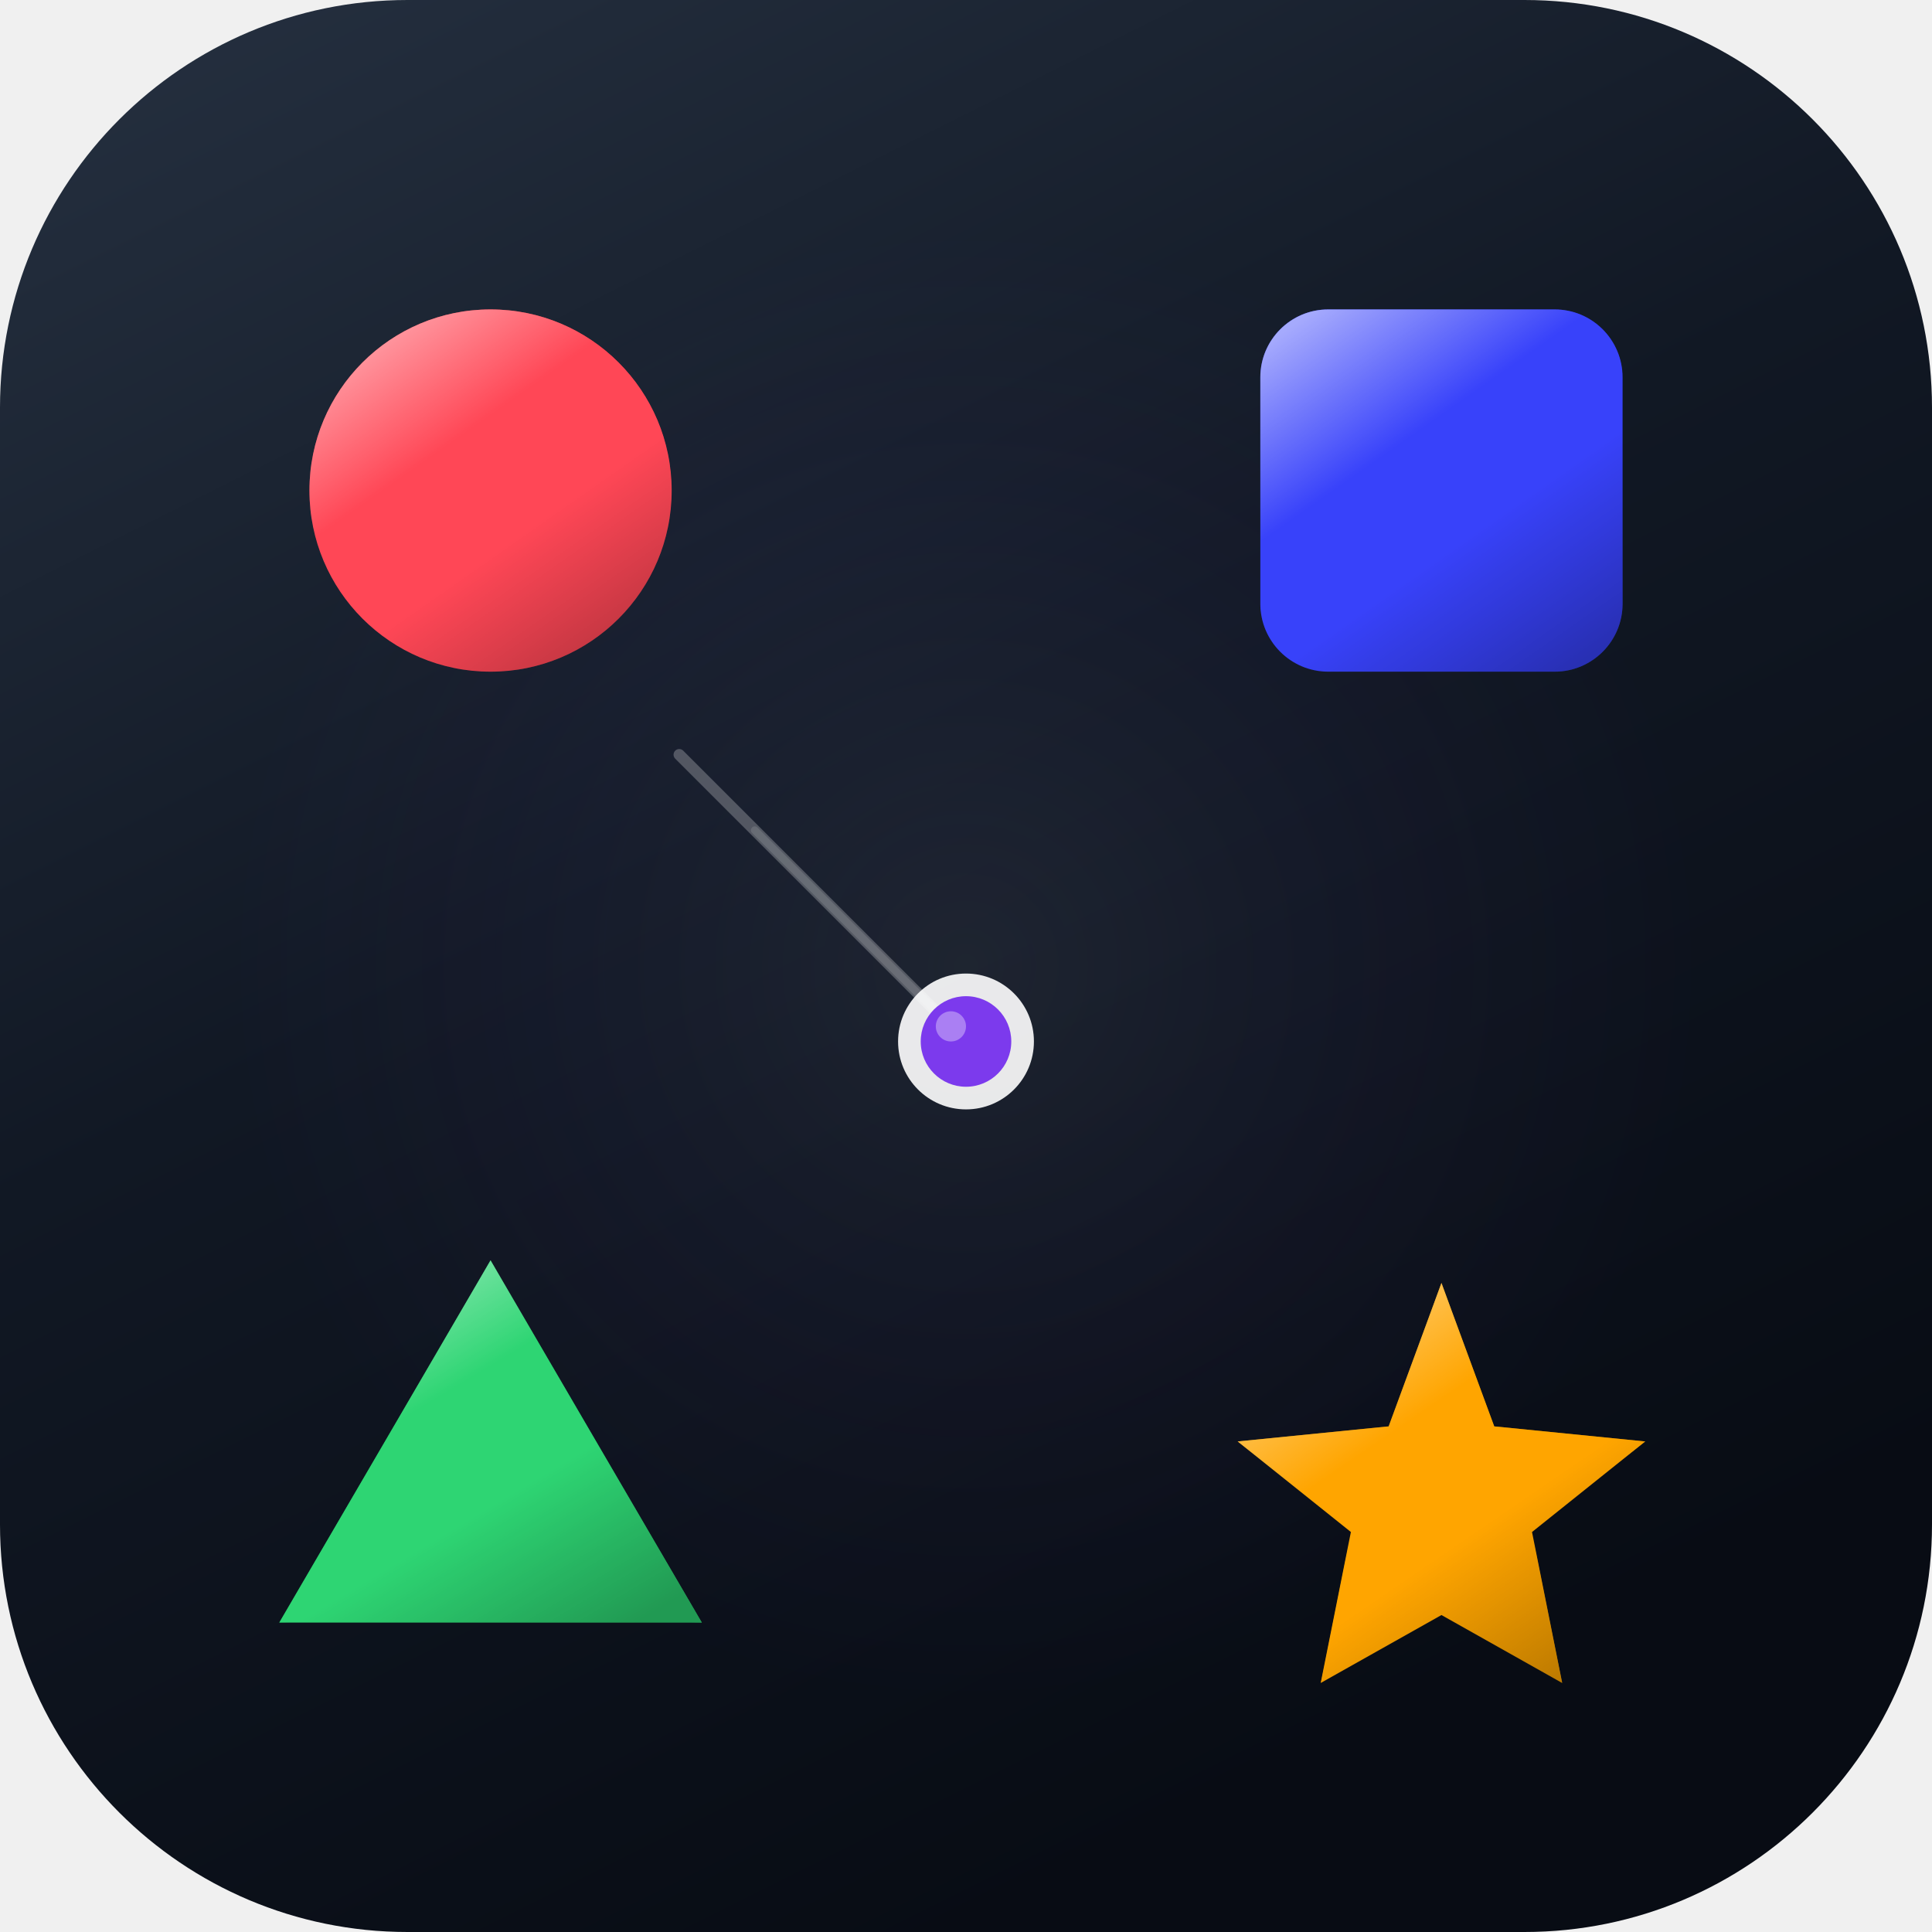
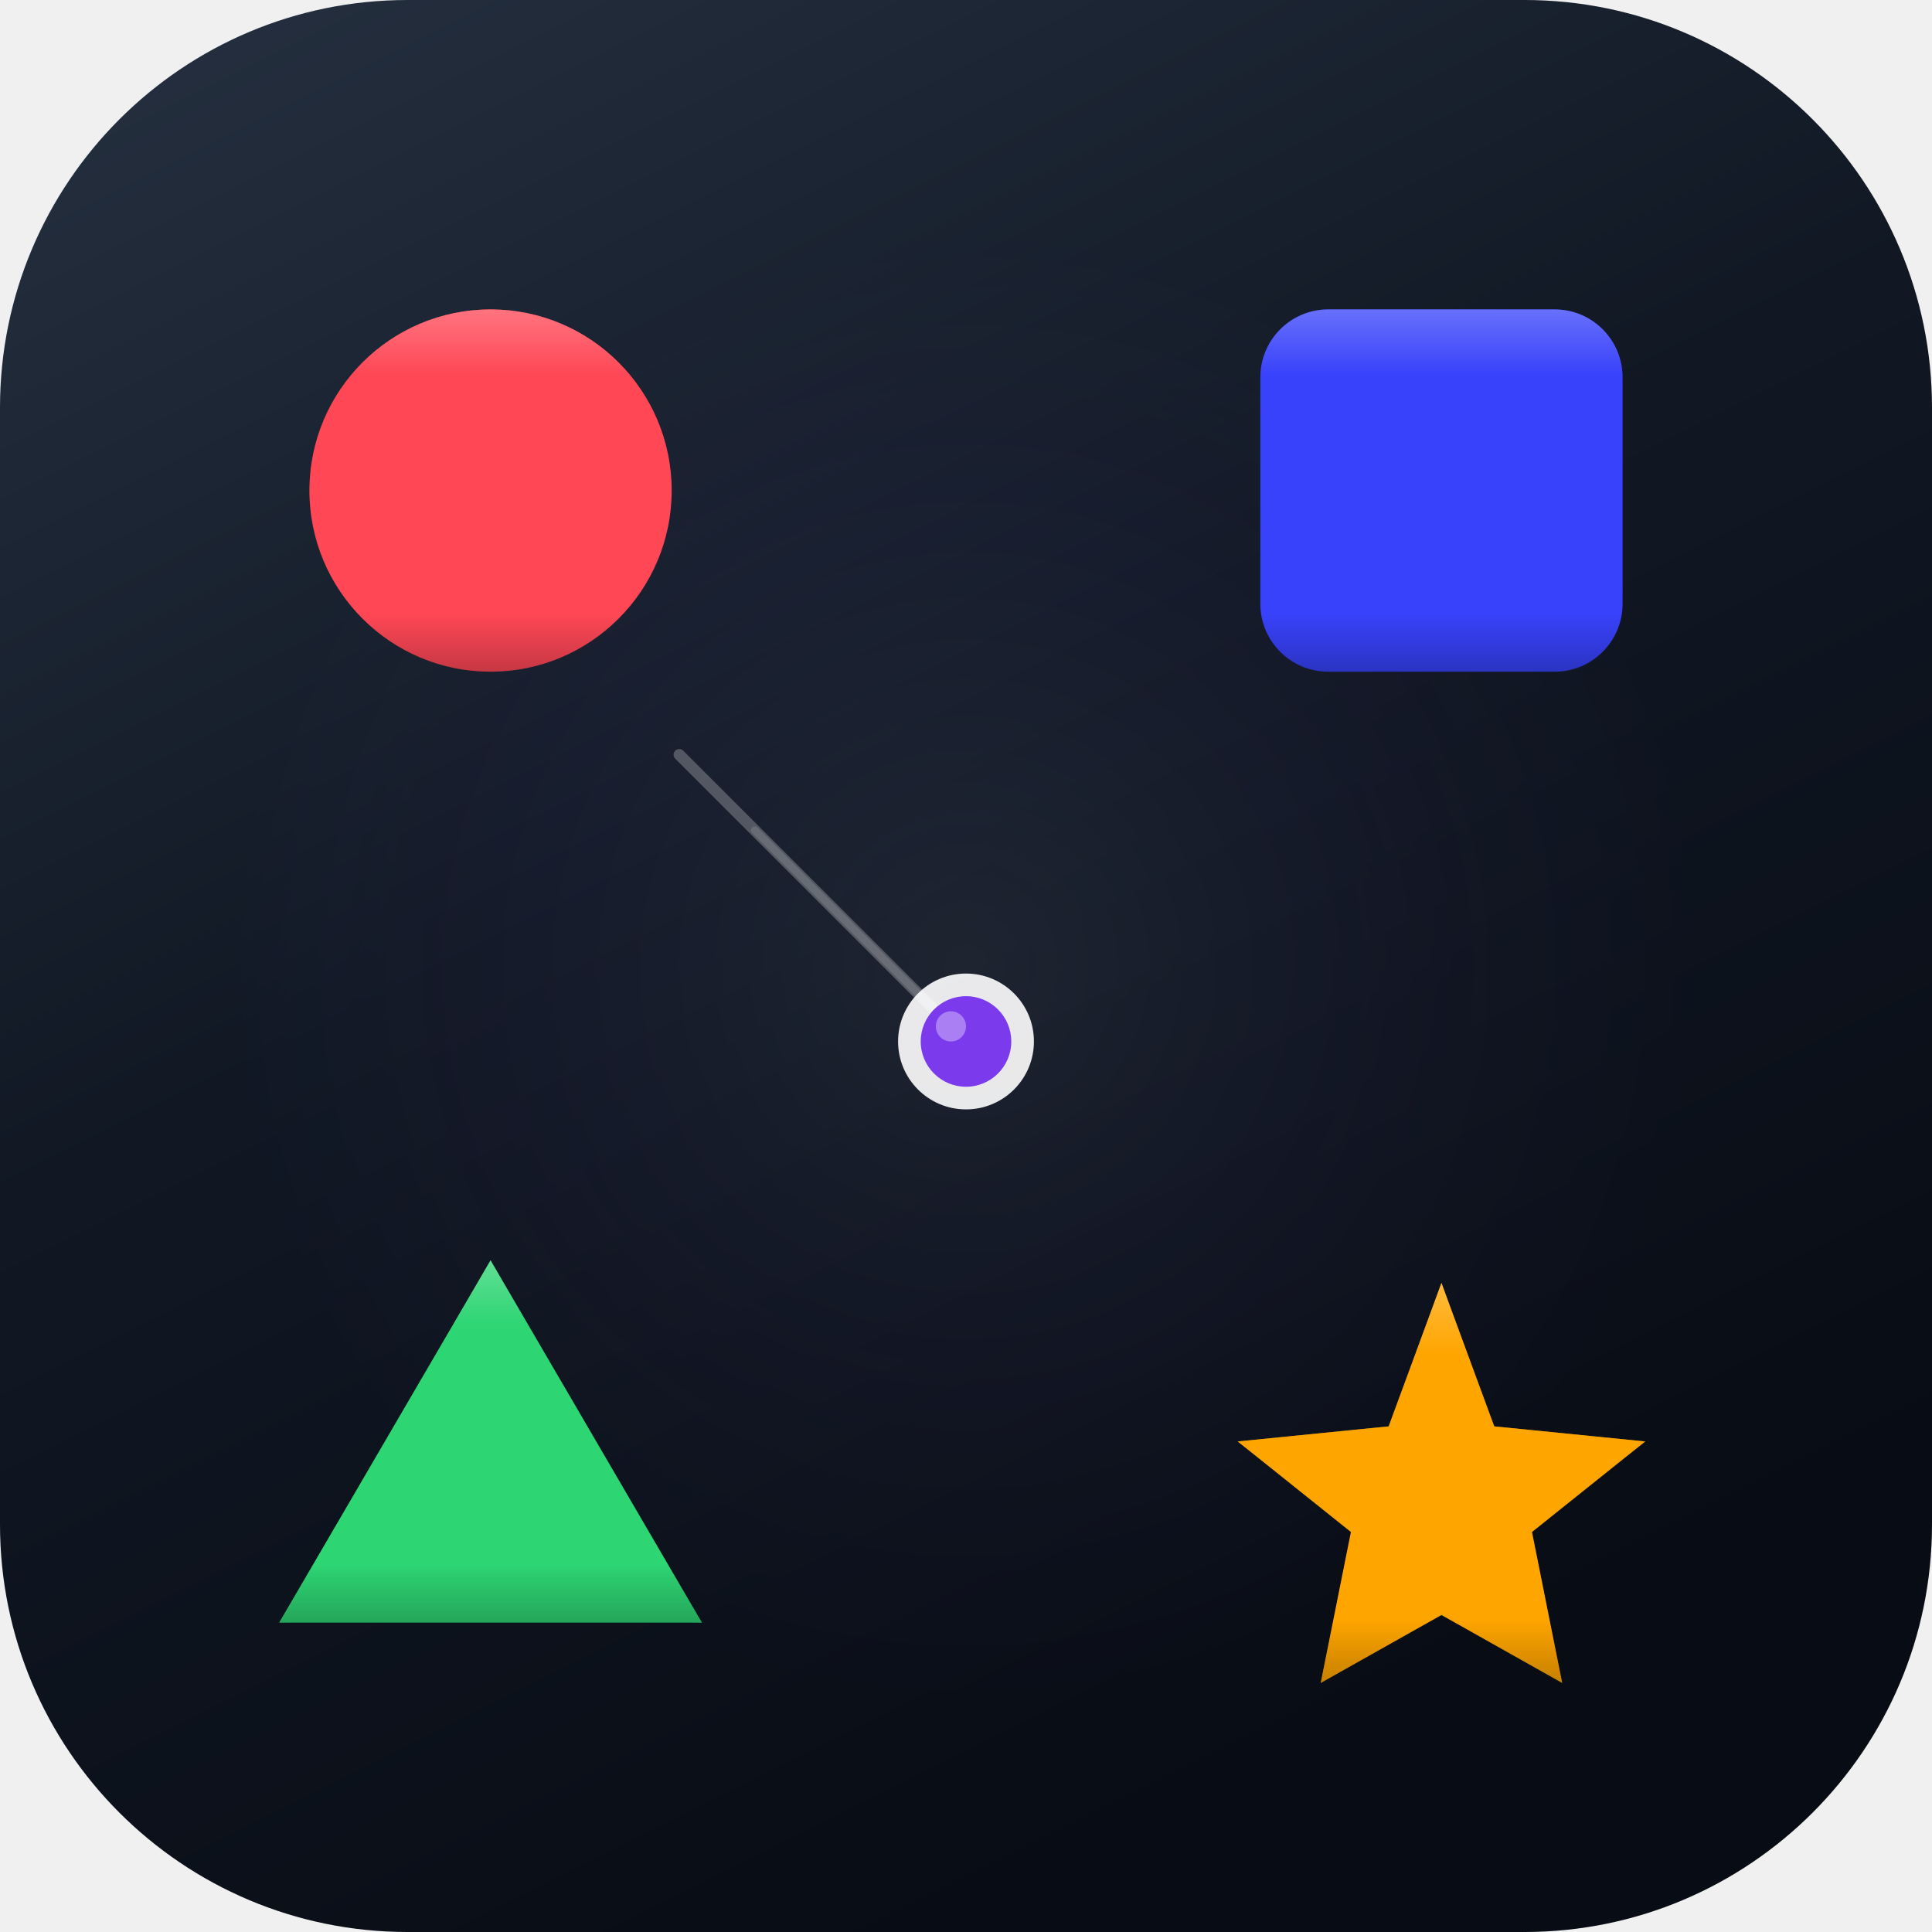
<svg xmlns="http://www.w3.org/2000/svg" viewBox="0 0 512 512" width="512" height="512">
  <defs>
    <linearGradient id="bg" x1="0" y1="0" x2="0.5" y2="1">
      <stop offset="0%" stop-color="#263141" />
      <stop offset="50%" stop-color="#111824" />
      <stop offset="100%" stop-color="#080C14" />
    </linearGradient>
    <radialGradient id="glow" cx="50%" cy="50%" r="50%">
      <stop offset="0%" stop-color="#CAD4E3" stop-opacity="0.08" />
      <stop offset="100%" stop-color="#7C3AED" stop-opacity="0" />
    </radialGradient>
    <filter id="softShadow" x="-20%" y="-20%" width="140%" height="140%">
      <feGaussianBlur in="SourceAlpha" stdDeviation="2" />
      <feOffset dy="4" />
      <feComposite in2="SourceAlpha" operator="arithmetic" k2="-1" k3="1" />
      <feMerge>
        <feMergeNode />
        <feMergeNode in="SourceGraphic" />
      </feMerge>
    </filter>
-     <linearGradient id="material" x1=".15" y1="0" x2=".85" y2="1">
-       <stop stop-color="#fff" stop-opacity=".55" />
-       <stop offset=".36" stop-color="#fff" stop-opacity="0" />
-       <stop offset=".62" stop-color="#000" stop-opacity="0" />
-       <stop offset="1" stop-color="#000" stop-opacity=".28" />
+     <linearGradient id="material" x1="0" y1="0" x2="0" y2="1">
+       <stop stop-color="#fff" stop-opacity=".24" />
+       <stop offset=".18" stop-color="#fff" stop-opacity="0" />
+       <stop offset=".84" stop-color="#000" stop-opacity="0" />
+       <stop offset="1" stop-color="#000" stop-opacity=".22" />
    </linearGradient>
  </defs>
  <rect width="512" height="512" rx="108" fill="url(#bg)" />
  <circle cx="256" cy="256" r="200" fill="url(#glow)" />
  <g id="brand-mark">
    <circle cx="130" cy="130" r="48" fill="#FF4757" filter="url(#softShadow)" />
    <circle cx="130" cy="130" r="48" fill="url(#material)" />
    <rect x="334" y="82" width="96" height="96" rx="18" fill="#3742FA" filter="url(#softShadow)" />
    <rect x="334" y="82" width="96" height="96" rx="18" fill="url(#material)" />
    <polygon points="130,334 186,430 74,430" fill="#2ED573" filter="url(#softShadow)" />
    <polygon points="130,334 186,430 74,430" fill="url(#material)" />
    <polygon points="382,340 396,378 436,382 406,406 414,446 382,428 350,446 358,406 328,382 368,378" fill="#FFA502" filter="url(#softShadow)" />
    <polygon points="382,340 396,378 436,382 406,406 414,446 382,428 350,446 358,406 328,382 368,378" fill="url(#material)" />
    <path d="M256,276 Q220,240 180,200" stroke="white" stroke-width="3" fill="none" opacity="0.25" stroke-linecap="round" />
    <path d="M256,276 Q240,260 200,220" stroke="white" stroke-width="2" fill="none" opacity="0.12" stroke-linecap="round" />
    <circle cx="256" cy="276" r="18" fill="white" opacity="0.9" />
    <circle cx="256" cy="276" r="12" fill="#7C3AED" />
    <circle cx="252" cy="272" r="4" fill="white" opacity="0.35" />
  </g>
</svg>
